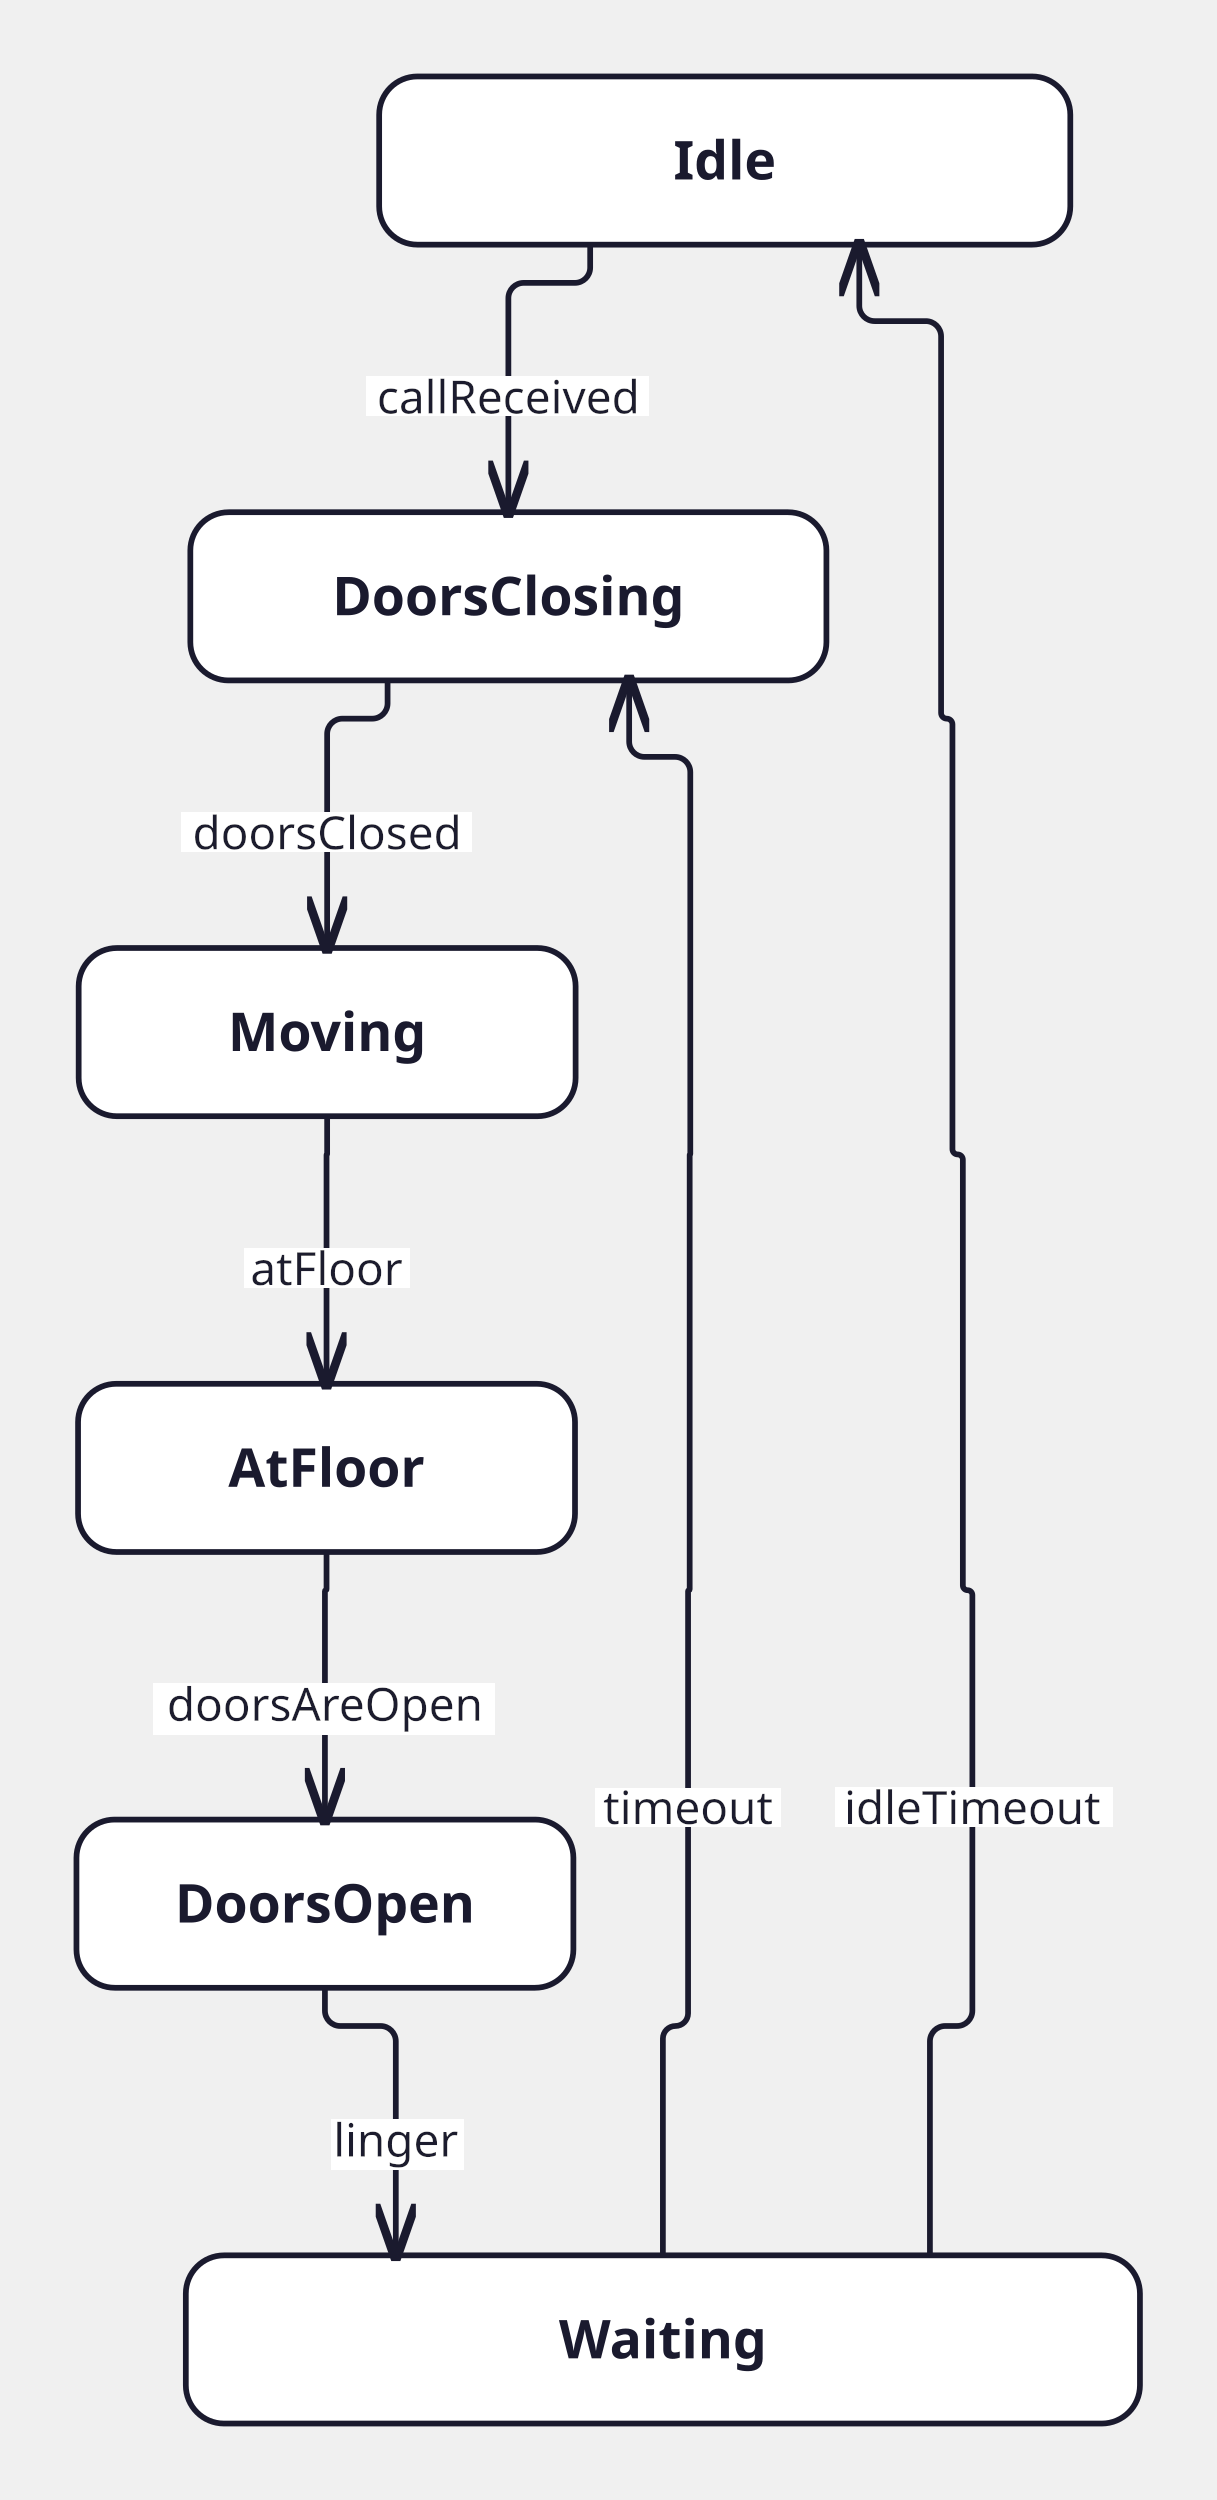
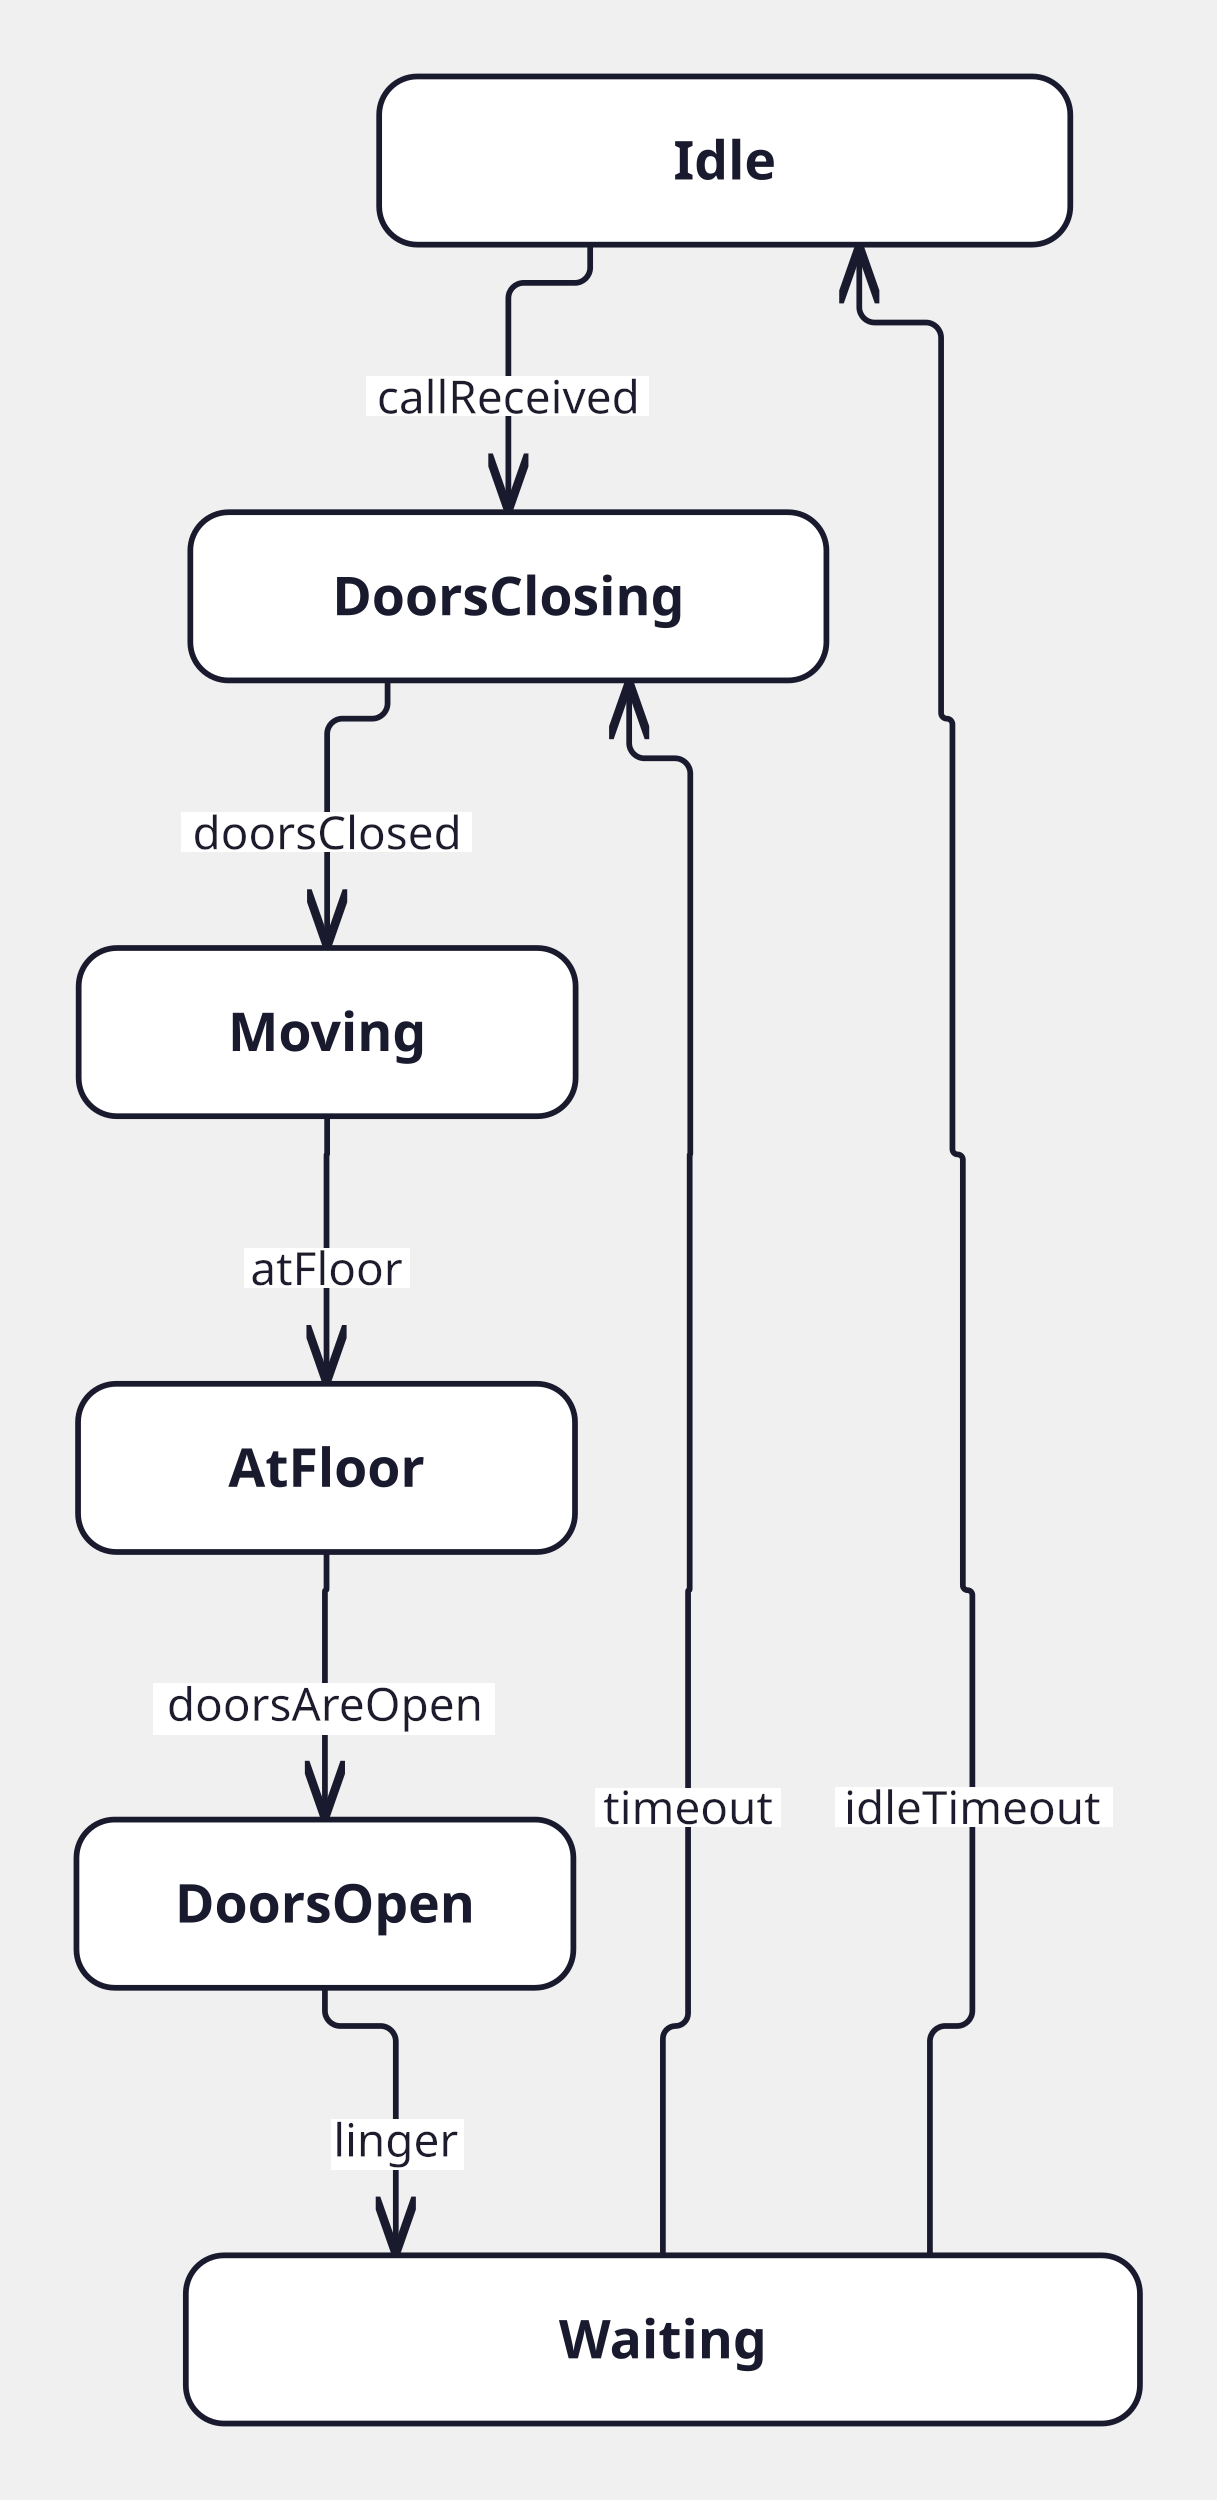
<svg xmlns="http://www.w3.org/2000/svg" width="318.21" height="654.00" viewBox="0 0 318.21 654.00">
  <defs>
-     <marker id="line-end-open-chevron" markerWidth="10" markerHeight="7" refX="9" refY="3.5" orient="auto">
-       <polyline points="0 0, 10 3.5, 0 7" fill="none" stroke="#1A1A2E" stroke-width="1.50" />
+     <marker id="line-end-open-chevron" markerWidth="10.248" markerHeight="7" refX="10.248" refY="3.5" orient="auto">
+       <polyline points="0 0, 10 3.5, 0 7" fill="none" stroke="#1A1A2E" stroke-width="1.50" stroke-linejoin="bevel" />
    </marker>
-     <marker id="line-end-hollow-triangle" markerWidth="10" markerHeight="7" refX="9" refY="3.5" orient="auto">
-       <polygon points="0 0, 10 3.5, 0 7" fill="#FFFFFF" stroke="#1A1A2E" stroke-width="1.50" />
+     <marker id="line-end-hollow-triangle" markerWidth="10.248" markerHeight="7" refX="10.248" refY="3.5" orient="auto">
+       <polygon points="0 0, 10 3.5, 0 7" fill="#FFFFFF" stroke="#1A1A2E" stroke-width="1.50" stroke-linejoin="bevel" />
    </marker>
-     <marker id="line-end-filled-arrow" markerWidth="10" markerHeight="7" refX="9" refY="3.5" orient="auto">
-       <polygon points="0 0, 10 3.5, 0 7" fill="#1A1A2E" stroke="#1A1A2E" stroke-width="1.50" />
+     <marker id="line-end-filled-arrow" markerWidth="10.248" markerHeight="7" refX="10.248" refY="3.5" orient="auto">
+       <polygon points="0 0, 10 3.5, 0 7" fill="#1A1A2E" stroke="#1A1A2E" stroke-width="1.50" stroke-linejoin="bevel" />
    </marker>
-     <marker id="line-end-hollow-triangle-crossbar" markerWidth="14.5" markerHeight="7" refX="13.5" refY="3.5" orient="auto">
-       <polygon points="4.5 0, 14.5 3.5, 4.5 7" fill="#FFFFFF" stroke="#1A1A2E" stroke-width="1.50" />
+     <marker id="line-end-hollow-triangle-crossbar" markerWidth="14.748" markerHeight="7" refX="14.748" refY="3.5" orient="auto">
+       <polygon points="4.5 0, 14.5 3.5, 4.5 7" fill="#FFFFFF" stroke="#1A1A2E" stroke-width="1.50" stroke-linejoin="bevel" />
      <line x1="1" y1="0" x2="1" y2="7" stroke="#1A1A2E" stroke-width="1.50" />
    </marker>
-     <marker id="line-end-hollow-diamond" markerWidth="14" markerHeight="8" refX="13" refY="4" orient="auto">
-       <polygon points="1 4, 7 0, 13 4, 7 8" fill="#FFFFFF" stroke="#1A1A2E" stroke-width="1.50" />
+     <marker id="line-end-hollow-diamond" markerWidth="14" markerHeight="8" refX="13.416" refY="4" orient="auto">
+       <polygon points="1 4, 7 0, 13 4, 7 8" fill="#FFFFFF" stroke="#1A1A2E" stroke-width="1.50" stroke-linejoin="bevel" />
    </marker>
-     <marker id="line-end-filled-diamond" markerWidth="14" markerHeight="8" refX="13" refY="4" orient="auto">
-       <polygon points="1 4, 7 0, 13 4, 7 8" fill="#1A1A2E" stroke="#1A1A2E" stroke-width="1.50" />
+     <marker id="line-end-filled-diamond" markerWidth="14" markerHeight="8" refX="13.416" refY="4" orient="auto">
+       <polygon points="1 4, 7 0, 13 4, 7 8" fill="#1A1A2E" stroke="#1A1A2E" stroke-width="1.50" stroke-linejoin="bevel" />
    </marker>
-     <marker id="line-end-circle" markerWidth="10" markerHeight="10" refX="9" refY="5" orient="auto">
+     <marker id="line-end-circle" markerWidth="10" markerHeight="10" refX="9.75" refY="5" orient="auto">
      <circle cx="5" cy="5" r="4" fill="#FFFFFF" stroke="#1A1A2E" stroke-width="1.50" />
    </marker>
-     <marker id="line-end-bar" markerWidth="4" markerHeight="12" refX="2" refY="6" orient="auto">
+     <marker id="line-end-bar" markerWidth="4" markerHeight="12" refX="2.75" refY="6" orient="auto">
      <line x1="2" y1="0" x2="2" y2="12" stroke="#1A1A2E" stroke-width="1.50" />
    </marker>
    <filter id="label-bg" x="-0.05" y="-0.05" width="1.1" height="1.1">
      <feFlood flood-color="#FFFFFF" />
      <feComposite in="SourceGraphic" operator="over" />
    </filter>
  </defs>
  <rect x="99.19" y="20.00" width="180.80" height="44.00" fill="#FFFFFF" stroke="#1A1A2E" stroke-width="1.50" rx="10.00" ry="10.00" />
  <text x="189.59" y="42.00" font-family="Noto Sans, sans-serif" font-size="14.00" font-weight="bold" fill="#1A1A2E" text-anchor="middle" dominant-baseline="middle">Idle</text>
  <rect x="49.79" y="134.00" width="166.40" height="44.00" fill="#FFFFFF" stroke="#1A1A2E" stroke-width="1.50" rx="10.00" ry="10.00" />
  <text x="132.99" y="156.00" font-family="Noto Sans, sans-serif" font-size="14.00" font-weight="bold" fill="#1A1A2E" text-anchor="middle" dominant-baseline="middle">DoorsClosing</text>
  <rect x="20.58" y="248.00" width="130.00" height="44.00" fill="#FFFFFF" stroke="#1A1A2E" stroke-width="1.50" rx="10.00" ry="10.00" />
  <text x="85.58" y="270.00" font-family="Noto Sans, sans-serif" font-size="14.00" font-weight="bold" fill="#1A1A2E" text-anchor="middle" dominant-baseline="middle">Moving</text>
  <rect x="20.42" y="362.00" width="130.00" height="44.00" fill="#FFFFFF" stroke="#1A1A2E" stroke-width="1.50" rx="10.00" ry="10.00" />
  <text x="85.42" y="384.00" font-family="Noto Sans, sans-serif" font-size="14.00" font-weight="bold" fill="#1A1A2E" text-anchor="middle" dominant-baseline="middle">AtFloor</text>
  <rect x="20.00" y="476.00" width="130.00" height="44.00" fill="#FFFFFF" stroke="#1A1A2E" stroke-width="1.50" rx="10.00" ry="10.00" />
  <text x="85.00" y="498.00" font-family="Noto Sans, sans-serif" font-size="14.00" font-weight="bold" fill="#1A1A2E" text-anchor="middle" dominant-baseline="middle">DoorsOpen</text>
  <rect x="48.61" y="590.00" width="249.60" height="44.00" fill="#FFFFFF" stroke="#1A1A2E" stroke-width="1.50" rx="10.00" ry="10.00" />
  <text x="173.41" y="612.00" font-family="Noto Sans, sans-serif" font-size="14.00" font-weight="bold" fill="#1A1A2E" text-anchor="middle" dominant-baseline="middle">Waiting</text>
  <path d="M 154.39 64.00 L 154.39 70.00 A 4.00 4.00 0 0 1 150.39 74.00 L 136.99 74.00 A 4.00 4.00 0 0 0 132.99 78.00 L 132.99 134.00" fill="none" stroke="#1A1A2E" stroke-width="1.50" marker-end="url(#line-end-open-chevron)" />
  <path d="M 101.39 178.00 L 101.39 184.00 A 4.00 4.00 0 0 1 97.39 188.00 L 89.58 188.00 A 4.00 4.00 0 0 0 85.58 192.00 L 85.58 248.00" fill="none" stroke="#1A1A2E" stroke-width="1.50" marker-end="url(#line-end-open-chevron)" />
  <path d="M 85.58 292.00 L 85.58 301.92 A 0.08 0.08 0 0 1 85.50 302.00 L 85.50 302.00 A 0.08 0.08 0 0 0 85.42 302.08 L 85.42 362.00" fill="none" stroke="#1A1A2E" stroke-width="1.50" marker-end="url(#line-end-open-chevron)" />
  <path d="M 85.42 406.00 L 85.42 415.79 A 0.21 0.21 0 0 1 85.21 416.00 L 85.21 416.00 A 0.21 0.21 0 0 0 85.00 416.21 L 85.00 476.00" fill="none" stroke="#1A1A2E" stroke-width="1.50" marker-end="url(#line-end-open-chevron)" />
  <path d="M 85.00 520.00 L 85.00 526.00 A 4.00 4.00 0 0 0 89.00 530.00 L 99.54 530.00 A 4.00 4.00 0 0 1 103.54 534.00 L 103.54 590.00" fill="none" stroke="#1A1A2E" stroke-width="1.50" marker-end="url(#line-end-open-chevron)" />
-   <path d="M 173.41 590.00 L 173.41 533.30 A 3.30 3.30 0 0 1 176.70 530.00 L 176.70 530.00 A 3.30 3.30 0 0 0 180.00 526.70 L 180.00 416.21 A 0.21 0.21 0 0 1 180.21 416.00 L 180.21 416.00 A 0.21 0.21 0 0 0 180.42 415.79 L 180.42 302.08 A 0.08 0.08 0 0 1 180.50 302.00 L 180.50 302.00 A 0.08 0.08 0 0 0 180.58 301.92 L 180.58 202.00 A 4.00 4.00 0 0 0 176.58 198.00 L 168.59 198.00 A 4.00 4.00 0 0 1 164.59 194.00 L 164.59 178.00" fill="none" stroke="#1A1A2E" stroke-width="1.50" marker-end="url(#line-end-open-chevron)" />
-   <path d="M 243.27 590.00 L 243.27 534.00 A 4.00 4.00 0 0 1 247.27 530.00 L 250.37 530.00 A 4.00 4.00 0 0 0 254.37 526.00 L 254.37 417.25 A 1.25 1.25 0 0 0 253.13 416.00 L 253.13 416.00 A 1.25 1.25 0 0 1 251.88 414.75 L 251.88 303.36 A 1.36 1.36 0 0 0 250.52 302.00 L 250.52 302.00 A 1.36 1.36 0 0 1 249.16 300.64 L 249.16 189.49 A 1.49 1.49 0 0 0 247.67 188.00 L 247.67 188.00 A 1.49 1.49 0 0 1 246.19 186.51 L 246.19 88.00 A 4.00 4.00 0 0 0 242.19 84.00 L 228.79 84.00 A 4.00 4.00 0 0 1 224.79 80.00 L 224.79 64.00" fill="none" stroke="#1A1A2E" stroke-width="1.50" marker-end="url(#line-end-open-chevron)" />
+   <path d="M 173.41 590.00 L 173.41 533.30 A 3.30 3.30 0 0 1 176.70 530.00 L 176.70 530.00 A 3.30 3.30 0 0 0 180.00 526.70 L 180.00 416.21 A 0.21 0.21 0 0 1 180.21 416.00 L 180.21 416.00 A 0.21 0.21 0 0 0 180.42 415.79 L 180.42 302.08 A 0.08 0.08 0 0 1 180.50 302.00 L 180.50 302.00 A 0.08 0.08 0 0 0 180.58 301.92 L 180.58 202.37 A 4.00 4.00 0 0 0 176.58 198.37 L 168.59 198.37 A 4.00 4.00 0 0 1 164.59 194.37 L 164.59 178.00" fill="none" stroke="#1A1A2E" stroke-width="1.50" marker-end="url(#line-end-open-chevron)" />
+   <path d="M 243.27 590.00 L 243.27 534.00 A 4.00 4.00 0 0 1 247.27 530.00 L 250.37 530.00 A 4.00 4.00 0 0 0 254.37 526.00 L 254.37 417.25 A 1.25 1.25 0 0 0 253.13 416.00 L 253.13 416.00 A 1.25 1.25 0 0 1 251.88 414.75 L 251.88 303.36 A 1.36 1.36 0 0 0 250.52 302.00 L 250.52 302.00 A 1.36 1.36 0 0 1 249.16 300.64 L 249.16 189.49 A 1.49 1.49 0 0 0 247.67 188.00 L 247.67 188.00 A 1.49 1.49 0 0 1 246.19 186.51 L 246.19 88.37 A 4.00 4.00 0 0 0 242.19 84.37 L 228.79 84.37 A 4.00 4.00 0 0 1 224.79 80.37 L 224.79 64.00" fill="none" stroke="#1A1A2E" stroke-width="1.50" marker-end="url(#line-end-open-chevron)" />
  <text x="132.99" y="104.00" font-family="Noto Sans, sans-serif" font-size="12.00" fill="#1A1A2E" text-anchor="middle" dominant-baseline="middle" filter="url(#label-bg)">callReceived</text>
  <text x="85.58" y="218.00" font-family="Noto Sans, sans-serif" font-size="12.00" fill="#1A1A2E" text-anchor="middle" dominant-baseline="middle" filter="url(#label-bg)">doorsClosed</text>
  <text x="85.42" y="332.00" font-family="Noto Sans, sans-serif" font-size="12.00" fill="#1A1A2E" text-anchor="middle" dominant-baseline="middle" filter="url(#label-bg)">atFloor</text>
  <text x="85.00" y="446.00" font-family="Noto Sans, sans-serif" font-size="12.00" fill="#1A1A2E" text-anchor="middle" dominant-baseline="middle" filter="url(#label-bg)">doorsAreOpen</text>
  <text x="103.54" y="560.00" font-family="Noto Sans, sans-serif" font-size="12.00" fill="#1A1A2E" text-anchor="middle" dominant-baseline="middle" filter="url(#label-bg)">linger</text>
  <text x="180.00" y="473.00" font-family="Noto Sans, sans-serif" font-size="12.00" fill="#1A1A2E" text-anchor="middle" dominant-baseline="middle" filter="url(#label-bg)">timeout</text>
  <text x="254.37" y="473.00" font-family="Noto Sans, sans-serif" font-size="12.00" fill="#1A1A2E" text-anchor="middle" dominant-baseline="middle" filter="url(#label-bg)">idleTimeout</text>
</svg>
